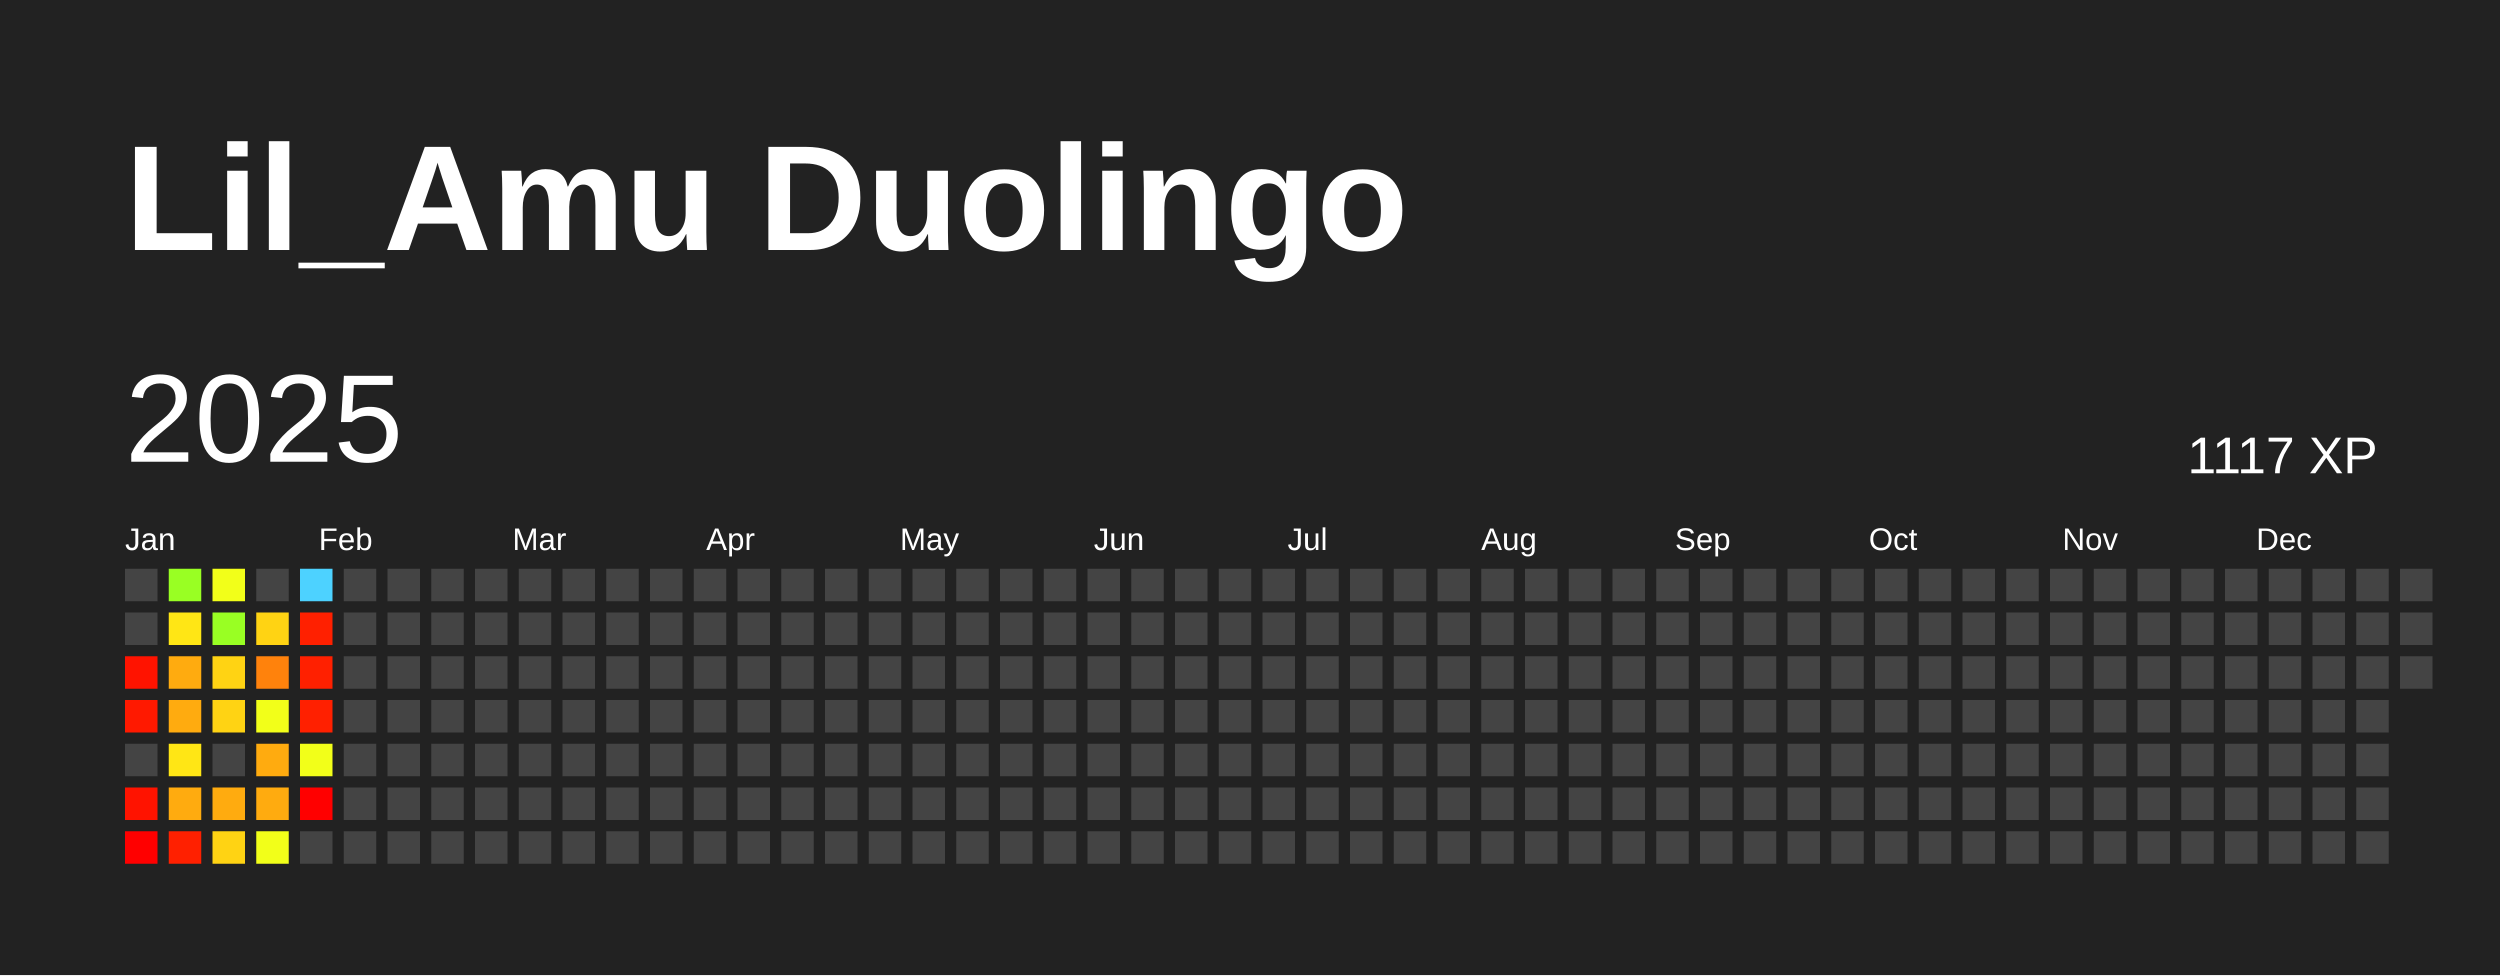
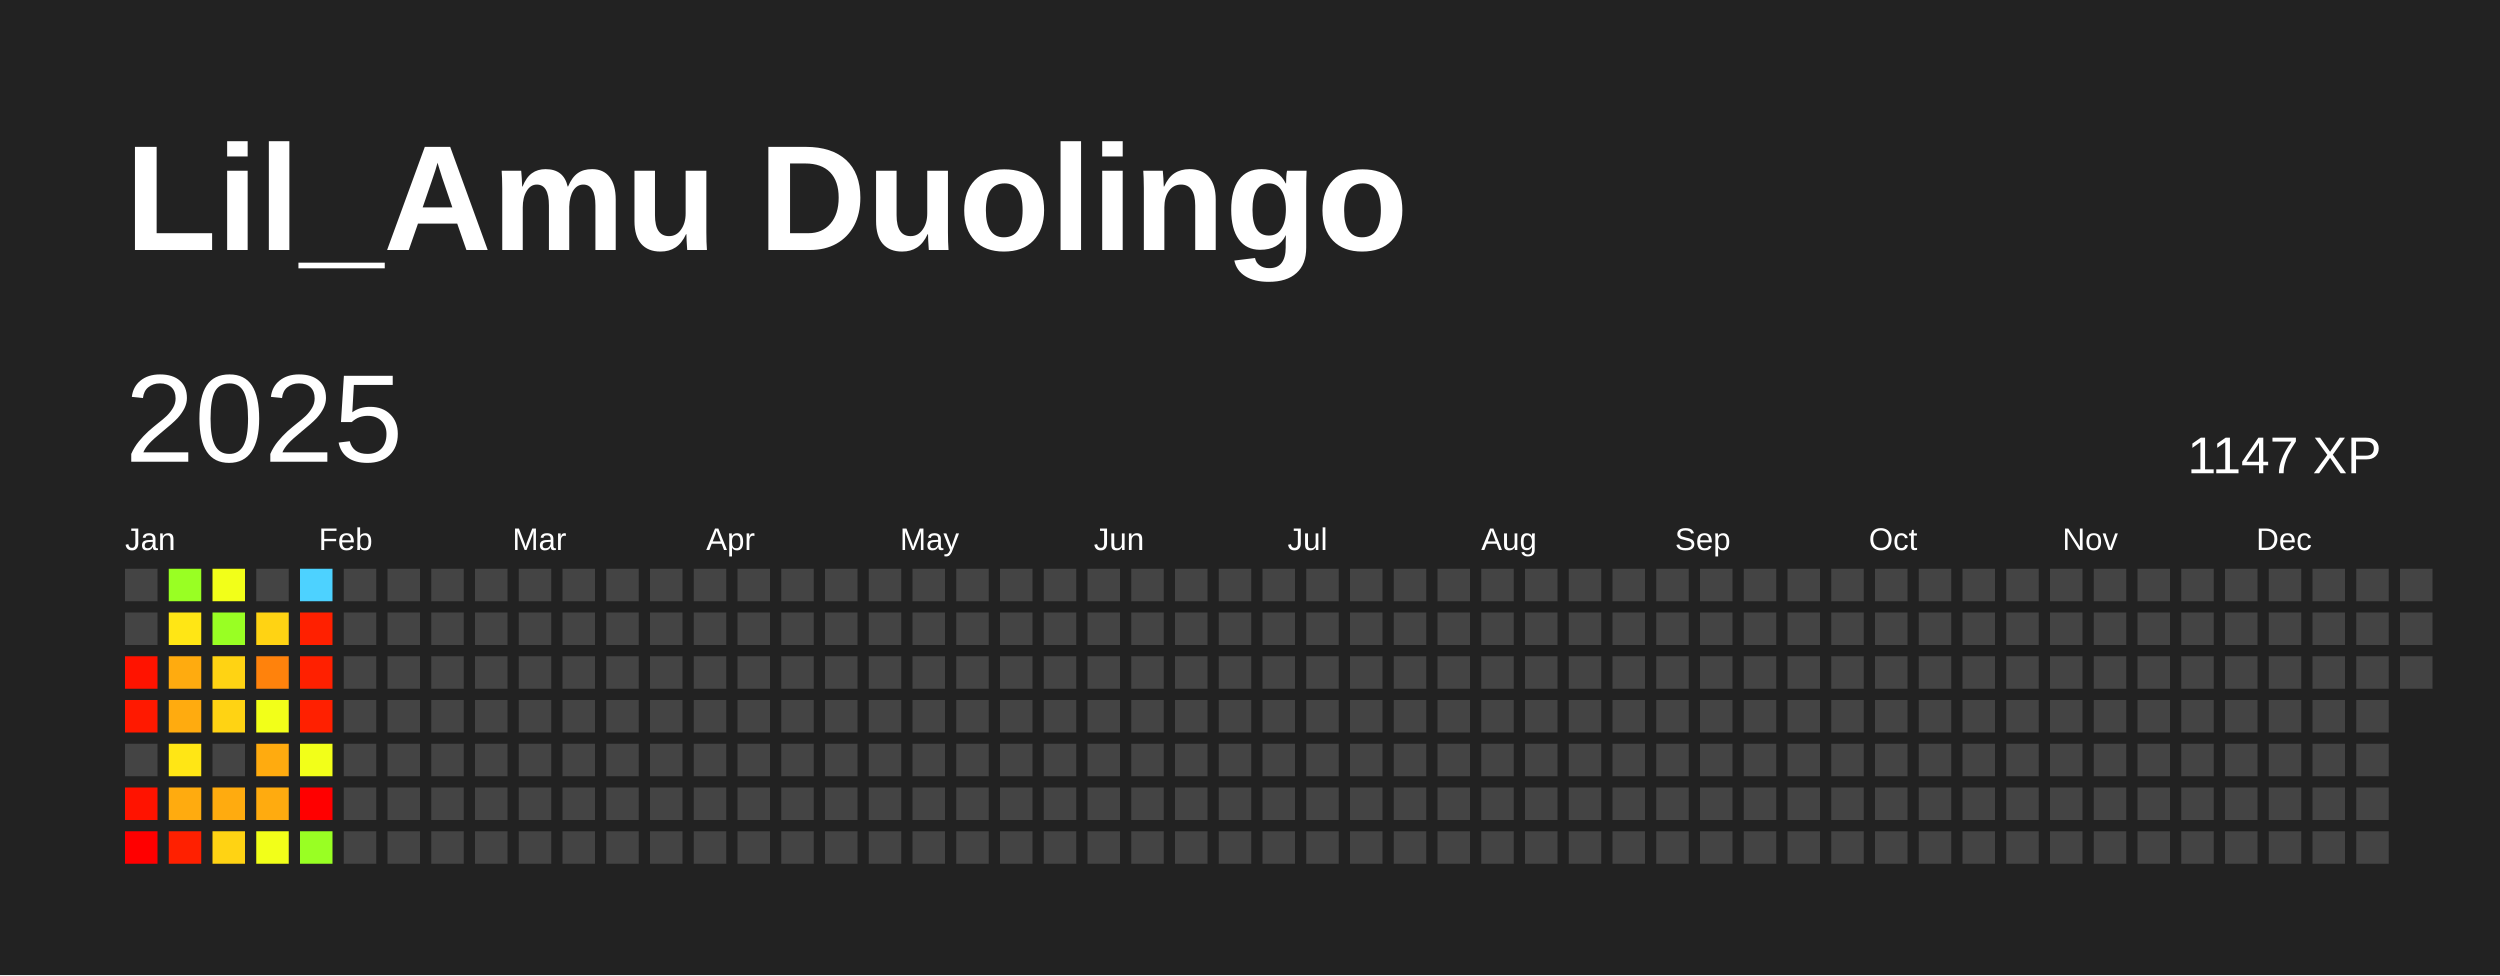
<svg xmlns="http://www.w3.org/2000/svg" baseProfile="full" height="78mm" version="1.1" viewBox="0,0,200,78" width="200mm">
  <defs />
  <rect fill="#222222" height="78" width="200" x="0" y="0" />
  <text fill="#FFFFFF" style="font-size:12px; font-family:Arial; font-weight:bold;" x="10" y="20">Lil_Amu Duolingo</text>
  <text dominant-baseline="hanging" fill="#FFFFFF" style="font-size:10.0px; font-family:Arial;" x="10" y="30">2025</text>
-   <text dominant-baseline="hanging" fill="#FFFFFF" style="font-size:4.125px; font-family:Arial;" x="175" y="35">1117 XP</text>
+   <text dominant-baseline="hanging" fill="#FFFFFF" style="font-size:4.125px; font-family:Arial;" x="175" y="35">1147 XP</text>
  <text fill="#FFFFFF" style="font-size:2.5px; font-family:Arial" x="10.0" y="44">Jan</text>
  <text fill="#FFFFFF" style="font-size:2.5px; font-family:Arial" x="25.5" y="44">Feb</text>
  <text fill="#FFFFFF" style="font-size:2.5px; font-family:Arial" x="41.0" y="44">Mar</text>
  <text fill="#FFFFFF" style="font-size:2.5px; font-family:Arial" x="56.5" y="44">Apr</text>
  <text fill="#FFFFFF" style="font-size:2.5px; font-family:Arial" x="72.0" y="44">May</text>
  <text fill="#FFFFFF" style="font-size:2.5px; font-family:Arial" x="87.5" y="44">Jun</text>
  <text fill="#FFFFFF" style="font-size:2.5px; font-family:Arial" x="103.0" y="44">Jul</text>
  <text fill="#FFFFFF" style="font-size:2.5px; font-family:Arial" x="118.5" y="44">Aug</text>
  <text fill="#FFFFFF" style="font-size:2.5px; font-family:Arial" x="134.0" y="44">Sep</text>
  <text fill="#FFFFFF" style="font-size:2.5px; font-family:Arial" x="149.5" y="44">Oct</text>
  <text fill="#FFFFFF" style="font-size:2.5px; font-family:Arial" x="165.0" y="44">Nov</text>
  <text fill="#FFFFFF" style="font-size:2.5px; font-family:Arial" x="180.5" y="44">Dec</text>
  <rect fill="#444444" height="2.6" width="2.6" x="10.0" y="45.5" />
  <rect fill="#444444" height="2.6" width="2.6" x="10.0" y="49.0" />
  <rect fill="#ff1300" height="2.6" width="2.6" x="10.0" y="52.5" />
  <rect fill="#ff1900" height="2.6" width="2.6" x="10.0" y="56.0" />
  <rect fill="#444444" height="2.6" width="2.6" x="10.0" y="59.5" />
  <rect fill="#ff1300" height="2.6" width="2.6" x="10.0" y="63.0" />
  <rect fill="red" height="2.6" width="2.6" x="10.0" y="66.5" />
  <rect fill="#99ff23" height="2.6" width="2.6" x="13.5" y="45.5" />
  <rect fill="#ffe615" height="2.6" width="2.6" x="13.5" y="49.0" />
  <rect fill="#ffab0f" height="2.6" width="2.6" x="13.5" y="52.5" />
  <rect fill="#ffab0f" height="2.6" width="2.6" x="13.5" y="56.0" />
  <rect fill="#ffe615" height="2.6" width="2.6" x="13.5" y="59.5" />
  <rect fill="#ffab0f" height="2.6" width="2.6" x="13.5" y="63.0" />
  <rect fill="#ff2000" height="2.6" width="2.6" x="13.5" y="66.5" />
  <rect fill="#f2ff19" height="2.6" width="2.6" x="17.0" y="45.5" />
  <rect fill="#99ff23" height="2.6" width="2.6" x="17.0" y="49.0" />
  <rect fill="#ffd313" height="2.6" width="2.6" x="17.0" y="52.5" />
  <rect fill="#ffd313" height="2.6" width="2.6" x="17.0" y="56.0" />
  <rect fill="#444444" height="2.6" width="2.6" x="17.0" y="59.5" />
  <rect fill="#ffab0f" height="2.6" width="2.6" x="17.0" y="63.0" />
  <rect fill="#ffd313" height="2.6" width="2.6" x="17.0" y="66.5" />
  <rect fill="#444444" height="2.6" width="2.6" x="20.5" y="45.5" />
  <rect fill="#ffd313" height="2.6" width="2.6" x="20.5" y="49.0" />
  <rect fill="#ff820c" height="2.6" width="2.6" x="20.5" y="52.5" />
  <rect fill="#f2ff19" height="2.6" width="2.6" x="20.5" y="56.0" />
  <rect fill="#ffab0f" height="2.6" width="2.6" x="20.5" y="59.5" />
  <rect fill="#ffab0f" height="2.6" width="2.6" x="20.5" y="63.0" />
  <rect fill="#f2ff19" height="2.6" width="2.6" x="20.5" y="66.5" />
  <rect fill="#4dd2ff" height="2.6" width="2.6" x="24.0" y="45.5" />
  <rect fill="#ff2000" height="2.6" width="2.6" x="24.0" y="49.0" />
  <rect fill="#ff2000" height="2.6" width="2.6" x="24.0" y="52.5" />
  <rect fill="#ff2000" height="2.6" width="2.6" x="24.0" y="56.0" />
  <rect fill="#f2ff19" height="2.6" width="2.6" x="24.0" y="59.5" />
  <rect fill="red" height="2.6" width="2.6" x="24.0" y="63.0" />
-   <rect fill="#444444" height="2.6" width="2.6" x="24.0" y="66.5" />
+   <rect fill="#99ff23" height="2.6" width="2.6" x="24.0" y="66.5" />
  <rect fill="#444444" height="2.6" width="2.6" x="27.5" y="45.5" />
  <rect fill="#444444" height="2.6" width="2.6" x="27.5" y="49.0" />
  <rect fill="#444444" height="2.6" width="2.6" x="27.5" y="52.5" />
  <rect fill="#444444" height="2.6" width="2.6" x="27.5" y="56.0" />
  <rect fill="#444444" height="2.6" width="2.6" x="27.5" y="59.5" />
  <rect fill="#444444" height="2.6" width="2.6" x="27.5" y="63.0" />
  <rect fill="#444444" height="2.6" width="2.6" x="27.5" y="66.5" />
  <rect fill="#444444" height="2.6" width="2.6" x="31.0" y="45.5" />
  <rect fill="#444444" height="2.6" width="2.6" x="31.0" y="49.0" />
  <rect fill="#444444" height="2.6" width="2.6" x="31.0" y="52.5" />
  <rect fill="#444444" height="2.6" width="2.6" x="31.0" y="56.0" />
  <rect fill="#444444" height="2.6" width="2.6" x="31.0" y="59.5" />
  <rect fill="#444444" height="2.6" width="2.6" x="31.0" y="63.0" />
  <rect fill="#444444" height="2.6" width="2.6" x="31.0" y="66.5" />
  <rect fill="#444444" height="2.6" width="2.6" x="34.5" y="45.5" />
  <rect fill="#444444" height="2.6" width="2.6" x="34.5" y="49.0" />
  <rect fill="#444444" height="2.6" width="2.6" x="34.5" y="52.5" />
  <rect fill="#444444" height="2.6" width="2.6" x="34.5" y="56.0" />
  <rect fill="#444444" height="2.6" width="2.6" x="34.5" y="59.5" />
  <rect fill="#444444" height="2.6" width="2.6" x="34.5" y="63.0" />
  <rect fill="#444444" height="2.6" width="2.6" x="34.5" y="66.5" />
  <rect fill="#444444" height="2.6" width="2.6" x="38.0" y="45.5" />
  <rect fill="#444444" height="2.6" width="2.6" x="38.0" y="49.0" />
  <rect fill="#444444" height="2.6" width="2.6" x="38.0" y="52.5" />
  <rect fill="#444444" height="2.6" width="2.6" x="38.0" y="56.0" />
  <rect fill="#444444" height="2.6" width="2.6" x="38.0" y="59.5" />
  <rect fill="#444444" height="2.6" width="2.6" x="38.0" y="63.0" />
  <rect fill="#444444" height="2.6" width="2.6" x="38.0" y="66.5" />
  <rect fill="#444444" height="2.6" width="2.6" x="41.5" y="45.5" />
  <rect fill="#444444" height="2.6" width="2.6" x="41.5" y="49.0" />
  <rect fill="#444444" height="2.6" width="2.6" x="41.5" y="52.5" />
  <rect fill="#444444" height="2.6" width="2.6" x="41.5" y="56.0" />
  <rect fill="#444444" height="2.6" width="2.6" x="41.5" y="59.5" />
  <rect fill="#444444" height="2.6" width="2.6" x="41.5" y="63.0" />
  <rect fill="#444444" height="2.6" width="2.6" x="41.5" y="66.5" />
  <rect fill="#444444" height="2.6" width="2.6" x="45.0" y="45.5" />
  <rect fill="#444444" height="2.6" width="2.6" x="45.0" y="49.0" />
  <rect fill="#444444" height="2.6" width="2.6" x="45.0" y="52.5" />
  <rect fill="#444444" height="2.6" width="2.6" x="45.0" y="56.0" />
  <rect fill="#444444" height="2.6" width="2.6" x="45.0" y="59.5" />
  <rect fill="#444444" height="2.6" width="2.6" x="45.0" y="63.0" />
  <rect fill="#444444" height="2.6" width="2.6" x="45.0" y="66.5" />
  <rect fill="#444444" height="2.6" width="2.6" x="48.5" y="45.5" />
  <rect fill="#444444" height="2.6" width="2.6" x="48.5" y="49.0" />
  <rect fill="#444444" height="2.6" width="2.6" x="48.5" y="52.5" />
  <rect fill="#444444" height="2.6" width="2.6" x="48.5" y="56.0" />
  <rect fill="#444444" height="2.6" width="2.6" x="48.5" y="59.5" />
  <rect fill="#444444" height="2.6" width="2.6" x="48.5" y="63.0" />
  <rect fill="#444444" height="2.6" width="2.6" x="48.5" y="66.5" />
  <rect fill="#444444" height="2.6" width="2.6" x="52.0" y="45.5" />
  <rect fill="#444444" height="2.6" width="2.6" x="52.0" y="49.0" />
  <rect fill="#444444" height="2.6" width="2.6" x="52.0" y="52.5" />
  <rect fill="#444444" height="2.6" width="2.6" x="52.0" y="56.0" />
  <rect fill="#444444" height="2.6" width="2.6" x="52.0" y="59.5" />
  <rect fill="#444444" height="2.6" width="2.6" x="52.0" y="63.0" />
  <rect fill="#444444" height="2.6" width="2.6" x="52.0" y="66.5" />
  <rect fill="#444444" height="2.6" width="2.6" x="55.5" y="45.5" />
  <rect fill="#444444" height="2.6" width="2.6" x="55.5" y="49.0" />
  <rect fill="#444444" height="2.6" width="2.6" x="55.5" y="52.5" />
  <rect fill="#444444" height="2.6" width="2.6" x="55.5" y="56.0" />
  <rect fill="#444444" height="2.6" width="2.6" x="55.5" y="59.5" />
  <rect fill="#444444" height="2.6" width="2.6" x="55.5" y="63.0" />
  <rect fill="#444444" height="2.6" width="2.6" x="55.5" y="66.5" />
  <rect fill="#444444" height="2.6" width="2.6" x="59.0" y="45.5" />
  <rect fill="#444444" height="2.6" width="2.6" x="59.0" y="49.0" />
  <rect fill="#444444" height="2.6" width="2.6" x="59.0" y="52.5" />
  <rect fill="#444444" height="2.6" width="2.6" x="59.0" y="56.0" />
  <rect fill="#444444" height="2.6" width="2.6" x="59.0" y="59.5" />
  <rect fill="#444444" height="2.6" width="2.6" x="59.0" y="63.0" />
  <rect fill="#444444" height="2.6" width="2.6" x="59.0" y="66.5" />
  <rect fill="#444444" height="2.6" width="2.6" x="62.5" y="45.5" />
  <rect fill="#444444" height="2.6" width="2.6" x="62.5" y="49.0" />
  <rect fill="#444444" height="2.6" width="2.6" x="62.5" y="52.5" />
  <rect fill="#444444" height="2.6" width="2.6" x="62.5" y="56.0" />
  <rect fill="#444444" height="2.6" width="2.6" x="62.5" y="59.5" />
  <rect fill="#444444" height="2.6" width="2.6" x="62.5" y="63.0" />
  <rect fill="#444444" height="2.6" width="2.6" x="62.5" y="66.5" />
  <rect fill="#444444" height="2.6" width="2.6" x="66.0" y="45.5" />
  <rect fill="#444444" height="2.6" width="2.6" x="66.0" y="49.0" />
  <rect fill="#444444" height="2.6" width="2.6" x="66.0" y="52.5" />
  <rect fill="#444444" height="2.6" width="2.6" x="66.0" y="56.0" />
  <rect fill="#444444" height="2.6" width="2.6" x="66.0" y="59.5" />
  <rect fill="#444444" height="2.6" width="2.6" x="66.0" y="63.0" />
  <rect fill="#444444" height="2.6" width="2.6" x="66.0" y="66.5" />
  <rect fill="#444444" height="2.6" width="2.6" x="69.5" y="45.5" />
  <rect fill="#444444" height="2.6" width="2.6" x="69.5" y="49.0" />
  <rect fill="#444444" height="2.6" width="2.6" x="69.5" y="52.5" />
  <rect fill="#444444" height="2.6" width="2.6" x="69.5" y="56.0" />
  <rect fill="#444444" height="2.6" width="2.6" x="69.5" y="59.5" />
  <rect fill="#444444" height="2.6" width="2.6" x="69.5" y="63.0" />
  <rect fill="#444444" height="2.6" width="2.6" x="69.5" y="66.5" />
  <rect fill="#444444" height="2.6" width="2.6" x="73.0" y="45.5" />
  <rect fill="#444444" height="2.6" width="2.6" x="73.0" y="49.0" />
  <rect fill="#444444" height="2.6" width="2.6" x="73.0" y="52.5" />
  <rect fill="#444444" height="2.6" width="2.6" x="73.0" y="56.0" />
  <rect fill="#444444" height="2.6" width="2.6" x="73.0" y="59.5" />
  <rect fill="#444444" height="2.6" width="2.6" x="73.0" y="63.0" />
  <rect fill="#444444" height="2.6" width="2.6" x="73.0" y="66.5" />
  <rect fill="#444444" height="2.6" width="2.6" x="76.5" y="45.5" />
  <rect fill="#444444" height="2.6" width="2.6" x="76.5" y="49.0" />
  <rect fill="#444444" height="2.6" width="2.6" x="76.5" y="52.5" />
  <rect fill="#444444" height="2.6" width="2.6" x="76.5" y="56.0" />
  <rect fill="#444444" height="2.6" width="2.6" x="76.5" y="59.5" />
  <rect fill="#444444" height="2.6" width="2.6" x="76.5" y="63.0" />
  <rect fill="#444444" height="2.6" width="2.6" x="76.5" y="66.5" />
  <rect fill="#444444" height="2.6" width="2.6" x="80.0" y="45.5" />
  <rect fill="#444444" height="2.6" width="2.6" x="80.0" y="49.0" />
  <rect fill="#444444" height="2.6" width="2.6" x="80.0" y="52.5" />
  <rect fill="#444444" height="2.6" width="2.6" x="80.0" y="56.0" />
  <rect fill="#444444" height="2.6" width="2.6" x="80.0" y="59.5" />
  <rect fill="#444444" height="2.6" width="2.6" x="80.0" y="63.0" />
  <rect fill="#444444" height="2.6" width="2.6" x="80.0" y="66.5" />
  <rect fill="#444444" height="2.6" width="2.6" x="83.5" y="45.5" />
  <rect fill="#444444" height="2.6" width="2.6" x="83.5" y="49.0" />
  <rect fill="#444444" height="2.6" width="2.6" x="83.5" y="52.5" />
  <rect fill="#444444" height="2.6" width="2.6" x="83.5" y="56.0" />
  <rect fill="#444444" height="2.6" width="2.6" x="83.5" y="59.5" />
  <rect fill="#444444" height="2.6" width="2.6" x="83.5" y="63.0" />
  <rect fill="#444444" height="2.6" width="2.6" x="83.5" y="66.5" />
  <rect fill="#444444" height="2.6" width="2.6" x="87.0" y="45.5" />
  <rect fill="#444444" height="2.6" width="2.6" x="87.0" y="49.0" />
  <rect fill="#444444" height="2.6" width="2.6" x="87.0" y="52.5" />
  <rect fill="#444444" height="2.6" width="2.6" x="87.0" y="56.0" />
  <rect fill="#444444" height="2.6" width="2.6" x="87.0" y="59.5" />
  <rect fill="#444444" height="2.6" width="2.6" x="87.0" y="63.0" />
  <rect fill="#444444" height="2.6" width="2.6" x="87.0" y="66.5" />
  <rect fill="#444444" height="2.6" width="2.6" x="90.5" y="45.5" />
  <rect fill="#444444" height="2.6" width="2.6" x="90.5" y="49.0" />
  <rect fill="#444444" height="2.6" width="2.6" x="90.5" y="52.5" />
  <rect fill="#444444" height="2.6" width="2.6" x="90.5" y="56.0" />
  <rect fill="#444444" height="2.6" width="2.6" x="90.5" y="59.5" />
  <rect fill="#444444" height="2.6" width="2.6" x="90.5" y="63.0" />
  <rect fill="#444444" height="2.6" width="2.6" x="90.5" y="66.5" />
  <rect fill="#444444" height="2.6" width="2.6" x="94.0" y="45.5" />
  <rect fill="#444444" height="2.6" width="2.6" x="94.0" y="49.0" />
  <rect fill="#444444" height="2.6" width="2.6" x="94.0" y="52.5" />
  <rect fill="#444444" height="2.6" width="2.6" x="94.0" y="56.0" />
  <rect fill="#444444" height="2.6" width="2.6" x="94.0" y="59.5" />
  <rect fill="#444444" height="2.6" width="2.6" x="94.0" y="63.0" />
  <rect fill="#444444" height="2.6" width="2.6" x="94.0" y="66.5" />
  <rect fill="#444444" height="2.6" width="2.6" x="97.5" y="45.5" />
  <rect fill="#444444" height="2.6" width="2.6" x="97.5" y="49.0" />
  <rect fill="#444444" height="2.6" width="2.6" x="97.5" y="52.5" />
  <rect fill="#444444" height="2.6" width="2.6" x="97.5" y="56.0" />
  <rect fill="#444444" height="2.6" width="2.6" x="97.5" y="59.5" />
  <rect fill="#444444" height="2.6" width="2.6" x="97.5" y="63.0" />
  <rect fill="#444444" height="2.6" width="2.6" x="97.5" y="66.5" />
  <rect fill="#444444" height="2.6" width="2.6" x="101.0" y="45.5" />
  <rect fill="#444444" height="2.6" width="2.6" x="101.0" y="49.0" />
  <rect fill="#444444" height="2.6" width="2.6" x="101.0" y="52.5" />
  <rect fill="#444444" height="2.6" width="2.6" x="101.0" y="56.0" />
  <rect fill="#444444" height="2.6" width="2.6" x="101.0" y="59.5" />
  <rect fill="#444444" height="2.6" width="2.6" x="101.0" y="63.0" />
  <rect fill="#444444" height="2.6" width="2.6" x="101.0" y="66.5" />
  <rect fill="#444444" height="2.6" width="2.6" x="104.5" y="45.5" />
  <rect fill="#444444" height="2.6" width="2.6" x="104.5" y="49.0" />
  <rect fill="#444444" height="2.6" width="2.6" x="104.5" y="52.5" />
  <rect fill="#444444" height="2.6" width="2.6" x="104.5" y="56.0" />
  <rect fill="#444444" height="2.6" width="2.6" x="104.5" y="59.5" />
  <rect fill="#444444" height="2.6" width="2.6" x="104.5" y="63.0" />
  <rect fill="#444444" height="2.6" width="2.6" x="104.5" y="66.5" />
  <rect fill="#444444" height="2.6" width="2.6" x="108.0" y="45.5" />
  <rect fill="#444444" height="2.6" width="2.6" x="108.0" y="49.0" />
  <rect fill="#444444" height="2.6" width="2.6" x="108.0" y="52.5" />
  <rect fill="#444444" height="2.6" width="2.6" x="108.0" y="56.0" />
  <rect fill="#444444" height="2.6" width="2.6" x="108.0" y="59.5" />
  <rect fill="#444444" height="2.6" width="2.6" x="108.0" y="63.0" />
  <rect fill="#444444" height="2.6" width="2.6" x="108.0" y="66.5" />
  <rect fill="#444444" height="2.6" width="2.6" x="111.5" y="45.5" />
  <rect fill="#444444" height="2.6" width="2.6" x="111.5" y="49.0" />
  <rect fill="#444444" height="2.6" width="2.6" x="111.5" y="52.5" />
  <rect fill="#444444" height="2.6" width="2.6" x="111.5" y="56.0" />
  <rect fill="#444444" height="2.6" width="2.6" x="111.5" y="59.5" />
  <rect fill="#444444" height="2.6" width="2.6" x="111.5" y="63.0" />
  <rect fill="#444444" height="2.6" width="2.6" x="111.5" y="66.5" />
  <rect fill="#444444" height="2.6" width="2.6" x="115.0" y="45.5" />
  <rect fill="#444444" height="2.6" width="2.6" x="115.0" y="49.0" />
  <rect fill="#444444" height="2.6" width="2.6" x="115.0" y="52.5" />
  <rect fill="#444444" height="2.6" width="2.6" x="115.0" y="56.0" />
  <rect fill="#444444" height="2.6" width="2.6" x="115.0" y="59.5" />
  <rect fill="#444444" height="2.6" width="2.6" x="115.0" y="63.0" />
  <rect fill="#444444" height="2.6" width="2.6" x="115.0" y="66.5" />
  <rect fill="#444444" height="2.6" width="2.6" x="118.5" y="45.5" />
  <rect fill="#444444" height="2.6" width="2.6" x="118.5" y="49.0" />
  <rect fill="#444444" height="2.6" width="2.6" x="118.5" y="52.5" />
  <rect fill="#444444" height="2.6" width="2.6" x="118.5" y="56.0" />
  <rect fill="#444444" height="2.6" width="2.6" x="118.5" y="59.5" />
  <rect fill="#444444" height="2.6" width="2.6" x="118.5" y="63.0" />
  <rect fill="#444444" height="2.6" width="2.6" x="118.5" y="66.5" />
  <rect fill="#444444" height="2.6" width="2.6" x="122.0" y="45.5" />
  <rect fill="#444444" height="2.6" width="2.6" x="122.0" y="49.0" />
  <rect fill="#444444" height="2.6" width="2.6" x="122.0" y="52.5" />
  <rect fill="#444444" height="2.6" width="2.6" x="122.0" y="56.0" />
  <rect fill="#444444" height="2.6" width="2.6" x="122.0" y="59.5" />
  <rect fill="#444444" height="2.6" width="2.6" x="122.0" y="63.0" />
  <rect fill="#444444" height="2.6" width="2.6" x="122.0" y="66.5" />
  <rect fill="#444444" height="2.6" width="2.6" x="125.5" y="45.5" />
  <rect fill="#444444" height="2.6" width="2.6" x="125.5" y="49.0" />
  <rect fill="#444444" height="2.6" width="2.6" x="125.5" y="52.5" />
  <rect fill="#444444" height="2.6" width="2.6" x="125.5" y="56.0" />
  <rect fill="#444444" height="2.6" width="2.6" x="125.5" y="59.5" />
  <rect fill="#444444" height="2.6" width="2.6" x="125.5" y="63.0" />
  <rect fill="#444444" height="2.6" width="2.6" x="125.5" y="66.5" />
  <rect fill="#444444" height="2.6" width="2.6" x="129.0" y="45.5" />
  <rect fill="#444444" height="2.6" width="2.6" x="129.0" y="49.0" />
  <rect fill="#444444" height="2.6" width="2.6" x="129.0" y="52.5" />
  <rect fill="#444444" height="2.6" width="2.6" x="129.0" y="56.0" />
  <rect fill="#444444" height="2.6" width="2.6" x="129.0" y="59.5" />
  <rect fill="#444444" height="2.6" width="2.6" x="129.0" y="63.0" />
  <rect fill="#444444" height="2.6" width="2.6" x="129.0" y="66.5" />
  <rect fill="#444444" height="2.6" width="2.6" x="132.5" y="45.5" />
  <rect fill="#444444" height="2.6" width="2.6" x="132.5" y="49.0" />
  <rect fill="#444444" height="2.6" width="2.6" x="132.5" y="52.5" />
  <rect fill="#444444" height="2.6" width="2.6" x="132.5" y="56.0" />
  <rect fill="#444444" height="2.6" width="2.6" x="132.5" y="59.5" />
  <rect fill="#444444" height="2.6" width="2.6" x="132.5" y="63.0" />
  <rect fill="#444444" height="2.6" width="2.6" x="132.5" y="66.5" />
  <rect fill="#444444" height="2.6" width="2.6" x="136.0" y="45.5" />
  <rect fill="#444444" height="2.6" width="2.6" x="136.0" y="49.0" />
  <rect fill="#444444" height="2.6" width="2.6" x="136.0" y="52.5" />
  <rect fill="#444444" height="2.6" width="2.6" x="136.0" y="56.0" />
  <rect fill="#444444" height="2.6" width="2.6" x="136.0" y="59.5" />
  <rect fill="#444444" height="2.6" width="2.6" x="136.0" y="63.0" />
  <rect fill="#444444" height="2.6" width="2.6" x="136.0" y="66.5" />
  <rect fill="#444444" height="2.6" width="2.6" x="139.5" y="45.5" />
  <rect fill="#444444" height="2.6" width="2.6" x="139.5" y="49.0" />
  <rect fill="#444444" height="2.6" width="2.6" x="139.5" y="52.5" />
  <rect fill="#444444" height="2.6" width="2.6" x="139.5" y="56.0" />
  <rect fill="#444444" height="2.6" width="2.6" x="139.5" y="59.5" />
  <rect fill="#444444" height="2.6" width="2.6" x="139.5" y="63.0" />
  <rect fill="#444444" height="2.6" width="2.6" x="139.5" y="66.5" />
  <rect fill="#444444" height="2.6" width="2.6" x="143.0" y="45.5" />
  <rect fill="#444444" height="2.6" width="2.6" x="143.0" y="49.0" />
  <rect fill="#444444" height="2.6" width="2.6" x="143.0" y="52.5" />
  <rect fill="#444444" height="2.6" width="2.6" x="143.0" y="56.0" />
  <rect fill="#444444" height="2.6" width="2.6" x="143.0" y="59.5" />
  <rect fill="#444444" height="2.6" width="2.6" x="143.0" y="63.0" />
  <rect fill="#444444" height="2.6" width="2.6" x="143.0" y="66.5" />
  <rect fill="#444444" height="2.6" width="2.6" x="146.5" y="45.5" />
  <rect fill="#444444" height="2.6" width="2.6" x="146.5" y="49.0" />
  <rect fill="#444444" height="2.6" width="2.6" x="146.5" y="52.5" />
  <rect fill="#444444" height="2.6" width="2.6" x="146.5" y="56.0" />
  <rect fill="#444444" height="2.6" width="2.6" x="146.5" y="59.5" />
  <rect fill="#444444" height="2.6" width="2.6" x="146.5" y="63.0" />
  <rect fill="#444444" height="2.6" width="2.6" x="146.5" y="66.5" />
  <rect fill="#444444" height="2.6" width="2.6" x="150.0" y="45.5" />
  <rect fill="#444444" height="2.6" width="2.6" x="150.0" y="49.0" />
  <rect fill="#444444" height="2.6" width="2.6" x="150.0" y="52.5" />
  <rect fill="#444444" height="2.6" width="2.6" x="150.0" y="56.0" />
  <rect fill="#444444" height="2.6" width="2.6" x="150.0" y="59.5" />
  <rect fill="#444444" height="2.6" width="2.6" x="150.0" y="63.0" />
  <rect fill="#444444" height="2.6" width="2.6" x="150.0" y="66.5" />
  <rect fill="#444444" height="2.6" width="2.6" x="153.5" y="45.5" />
  <rect fill="#444444" height="2.6" width="2.6" x="153.5" y="49.0" />
  <rect fill="#444444" height="2.6" width="2.6" x="153.5" y="52.5" />
  <rect fill="#444444" height="2.6" width="2.6" x="153.5" y="56.0" />
  <rect fill="#444444" height="2.6" width="2.6" x="153.5" y="59.5" />
  <rect fill="#444444" height="2.6" width="2.6" x="153.5" y="63.0" />
  <rect fill="#444444" height="2.6" width="2.6" x="153.5" y="66.5" />
  <rect fill="#444444" height="2.6" width="2.6" x="157.0" y="45.5" />
  <rect fill="#444444" height="2.6" width="2.6" x="157.0" y="49.0" />
  <rect fill="#444444" height="2.6" width="2.6" x="157.0" y="52.5" />
  <rect fill="#444444" height="2.6" width="2.6" x="157.0" y="56.0" />
  <rect fill="#444444" height="2.6" width="2.6" x="157.0" y="59.5" />
  <rect fill="#444444" height="2.6" width="2.6" x="157.0" y="63.0" />
  <rect fill="#444444" height="2.6" width="2.6" x="157.0" y="66.5" />
  <rect fill="#444444" height="2.6" width="2.6" x="160.5" y="45.5" />
  <rect fill="#444444" height="2.6" width="2.6" x="160.5" y="49.0" />
  <rect fill="#444444" height="2.6" width="2.6" x="160.5" y="52.5" />
  <rect fill="#444444" height="2.6" width="2.6" x="160.5" y="56.0" />
  <rect fill="#444444" height="2.6" width="2.6" x="160.5" y="59.5" />
  <rect fill="#444444" height="2.6" width="2.6" x="160.5" y="63.0" />
  <rect fill="#444444" height="2.6" width="2.6" x="160.5" y="66.5" />
  <rect fill="#444444" height="2.6" width="2.6" x="164.0" y="45.5" />
  <rect fill="#444444" height="2.6" width="2.6" x="164.0" y="49.0" />
  <rect fill="#444444" height="2.6" width="2.6" x="164.0" y="52.5" />
  <rect fill="#444444" height="2.6" width="2.6" x="164.0" y="56.0" />
  <rect fill="#444444" height="2.6" width="2.6" x="164.0" y="59.5" />
  <rect fill="#444444" height="2.6" width="2.6" x="164.0" y="63.0" />
  <rect fill="#444444" height="2.6" width="2.6" x="164.0" y="66.5" />
  <rect fill="#444444" height="2.6" width="2.6" x="167.5" y="45.5" />
  <rect fill="#444444" height="2.6" width="2.6" x="167.5" y="49.0" />
  <rect fill="#444444" height="2.6" width="2.6" x="167.5" y="52.5" />
  <rect fill="#444444" height="2.6" width="2.6" x="167.5" y="56.0" />
  <rect fill="#444444" height="2.6" width="2.6" x="167.5" y="59.5" />
  <rect fill="#444444" height="2.6" width="2.6" x="167.5" y="63.0" />
  <rect fill="#444444" height="2.6" width="2.6" x="167.5" y="66.5" />
  <rect fill="#444444" height="2.6" width="2.6" x="171.0" y="45.5" />
  <rect fill="#444444" height="2.6" width="2.6" x="171.0" y="49.0" />
  <rect fill="#444444" height="2.6" width="2.6" x="171.0" y="52.5" />
  <rect fill="#444444" height="2.6" width="2.6" x="171.0" y="56.0" />
  <rect fill="#444444" height="2.6" width="2.6" x="171.0" y="59.5" />
  <rect fill="#444444" height="2.6" width="2.6" x="171.0" y="63.0" />
  <rect fill="#444444" height="2.6" width="2.6" x="171.0" y="66.5" />
  <rect fill="#444444" height="2.6" width="2.6" x="174.5" y="45.5" />
  <rect fill="#444444" height="2.6" width="2.6" x="174.5" y="49.0" />
  <rect fill="#444444" height="2.6" width="2.6" x="174.5" y="52.5" />
  <rect fill="#444444" height="2.6" width="2.6" x="174.5" y="56.0" />
  <rect fill="#444444" height="2.6" width="2.6" x="174.5" y="59.5" />
  <rect fill="#444444" height="2.6" width="2.6" x="174.5" y="63.0" />
  <rect fill="#444444" height="2.6" width="2.6" x="174.5" y="66.5" />
  <rect fill="#444444" height="2.6" width="2.6" x="178.0" y="45.5" />
  <rect fill="#444444" height="2.6" width="2.6" x="178.0" y="49.0" />
  <rect fill="#444444" height="2.6" width="2.6" x="178.0" y="52.5" />
  <rect fill="#444444" height="2.6" width="2.6" x="178.0" y="56.0" />
  <rect fill="#444444" height="2.6" width="2.6" x="178.0" y="59.5" />
  <rect fill="#444444" height="2.6" width="2.6" x="178.0" y="63.0" />
  <rect fill="#444444" height="2.6" width="2.6" x="178.0" y="66.5" />
  <rect fill="#444444" height="2.6" width="2.6" x="181.5" y="45.5" />
  <rect fill="#444444" height="2.6" width="2.6" x="181.5" y="49.0" />
  <rect fill="#444444" height="2.6" width="2.6" x="181.5" y="52.5" />
  <rect fill="#444444" height="2.6" width="2.6" x="181.5" y="56.0" />
  <rect fill="#444444" height="2.6" width="2.6" x="181.5" y="59.5" />
  <rect fill="#444444" height="2.6" width="2.6" x="181.5" y="63.0" />
  <rect fill="#444444" height="2.6" width="2.6" x="181.5" y="66.5" />
  <rect fill="#444444" height="2.6" width="2.6" x="185.0" y="45.5" />
  <rect fill="#444444" height="2.6" width="2.6" x="185.0" y="49.0" />
  <rect fill="#444444" height="2.6" width="2.6" x="185.0" y="52.5" />
  <rect fill="#444444" height="2.6" width="2.6" x="185.0" y="56.0" />
  <rect fill="#444444" height="2.6" width="2.6" x="185.0" y="59.5" />
  <rect fill="#444444" height="2.6" width="2.6" x="185.0" y="63.0" />
  <rect fill="#444444" height="2.6" width="2.6" x="185.0" y="66.5" />
  <rect fill="#444444" height="2.6" width="2.6" x="188.5" y="45.5" />
  <rect fill="#444444" height="2.6" width="2.6" x="188.5" y="49.0" />
  <rect fill="#444444" height="2.6" width="2.6" x="188.5" y="52.5" />
  <rect fill="#444444" height="2.6" width="2.6" x="188.5" y="56.0" />
  <rect fill="#444444" height="2.6" width="2.6" x="188.5" y="59.5" />
  <rect fill="#444444" height="2.6" width="2.6" x="188.5" y="63.0" />
  <rect fill="#444444" height="2.6" width="2.6" x="188.5" y="66.5" />
  <rect fill="#444444" height="2.6" width="2.6" x="192.0" y="45.5" />
  <rect fill="#444444" height="2.6" width="2.6" x="192.0" y="49.0" />
  <rect fill="#444444" height="2.6" width="2.6" x="192.0" y="52.5" />
</svg>
